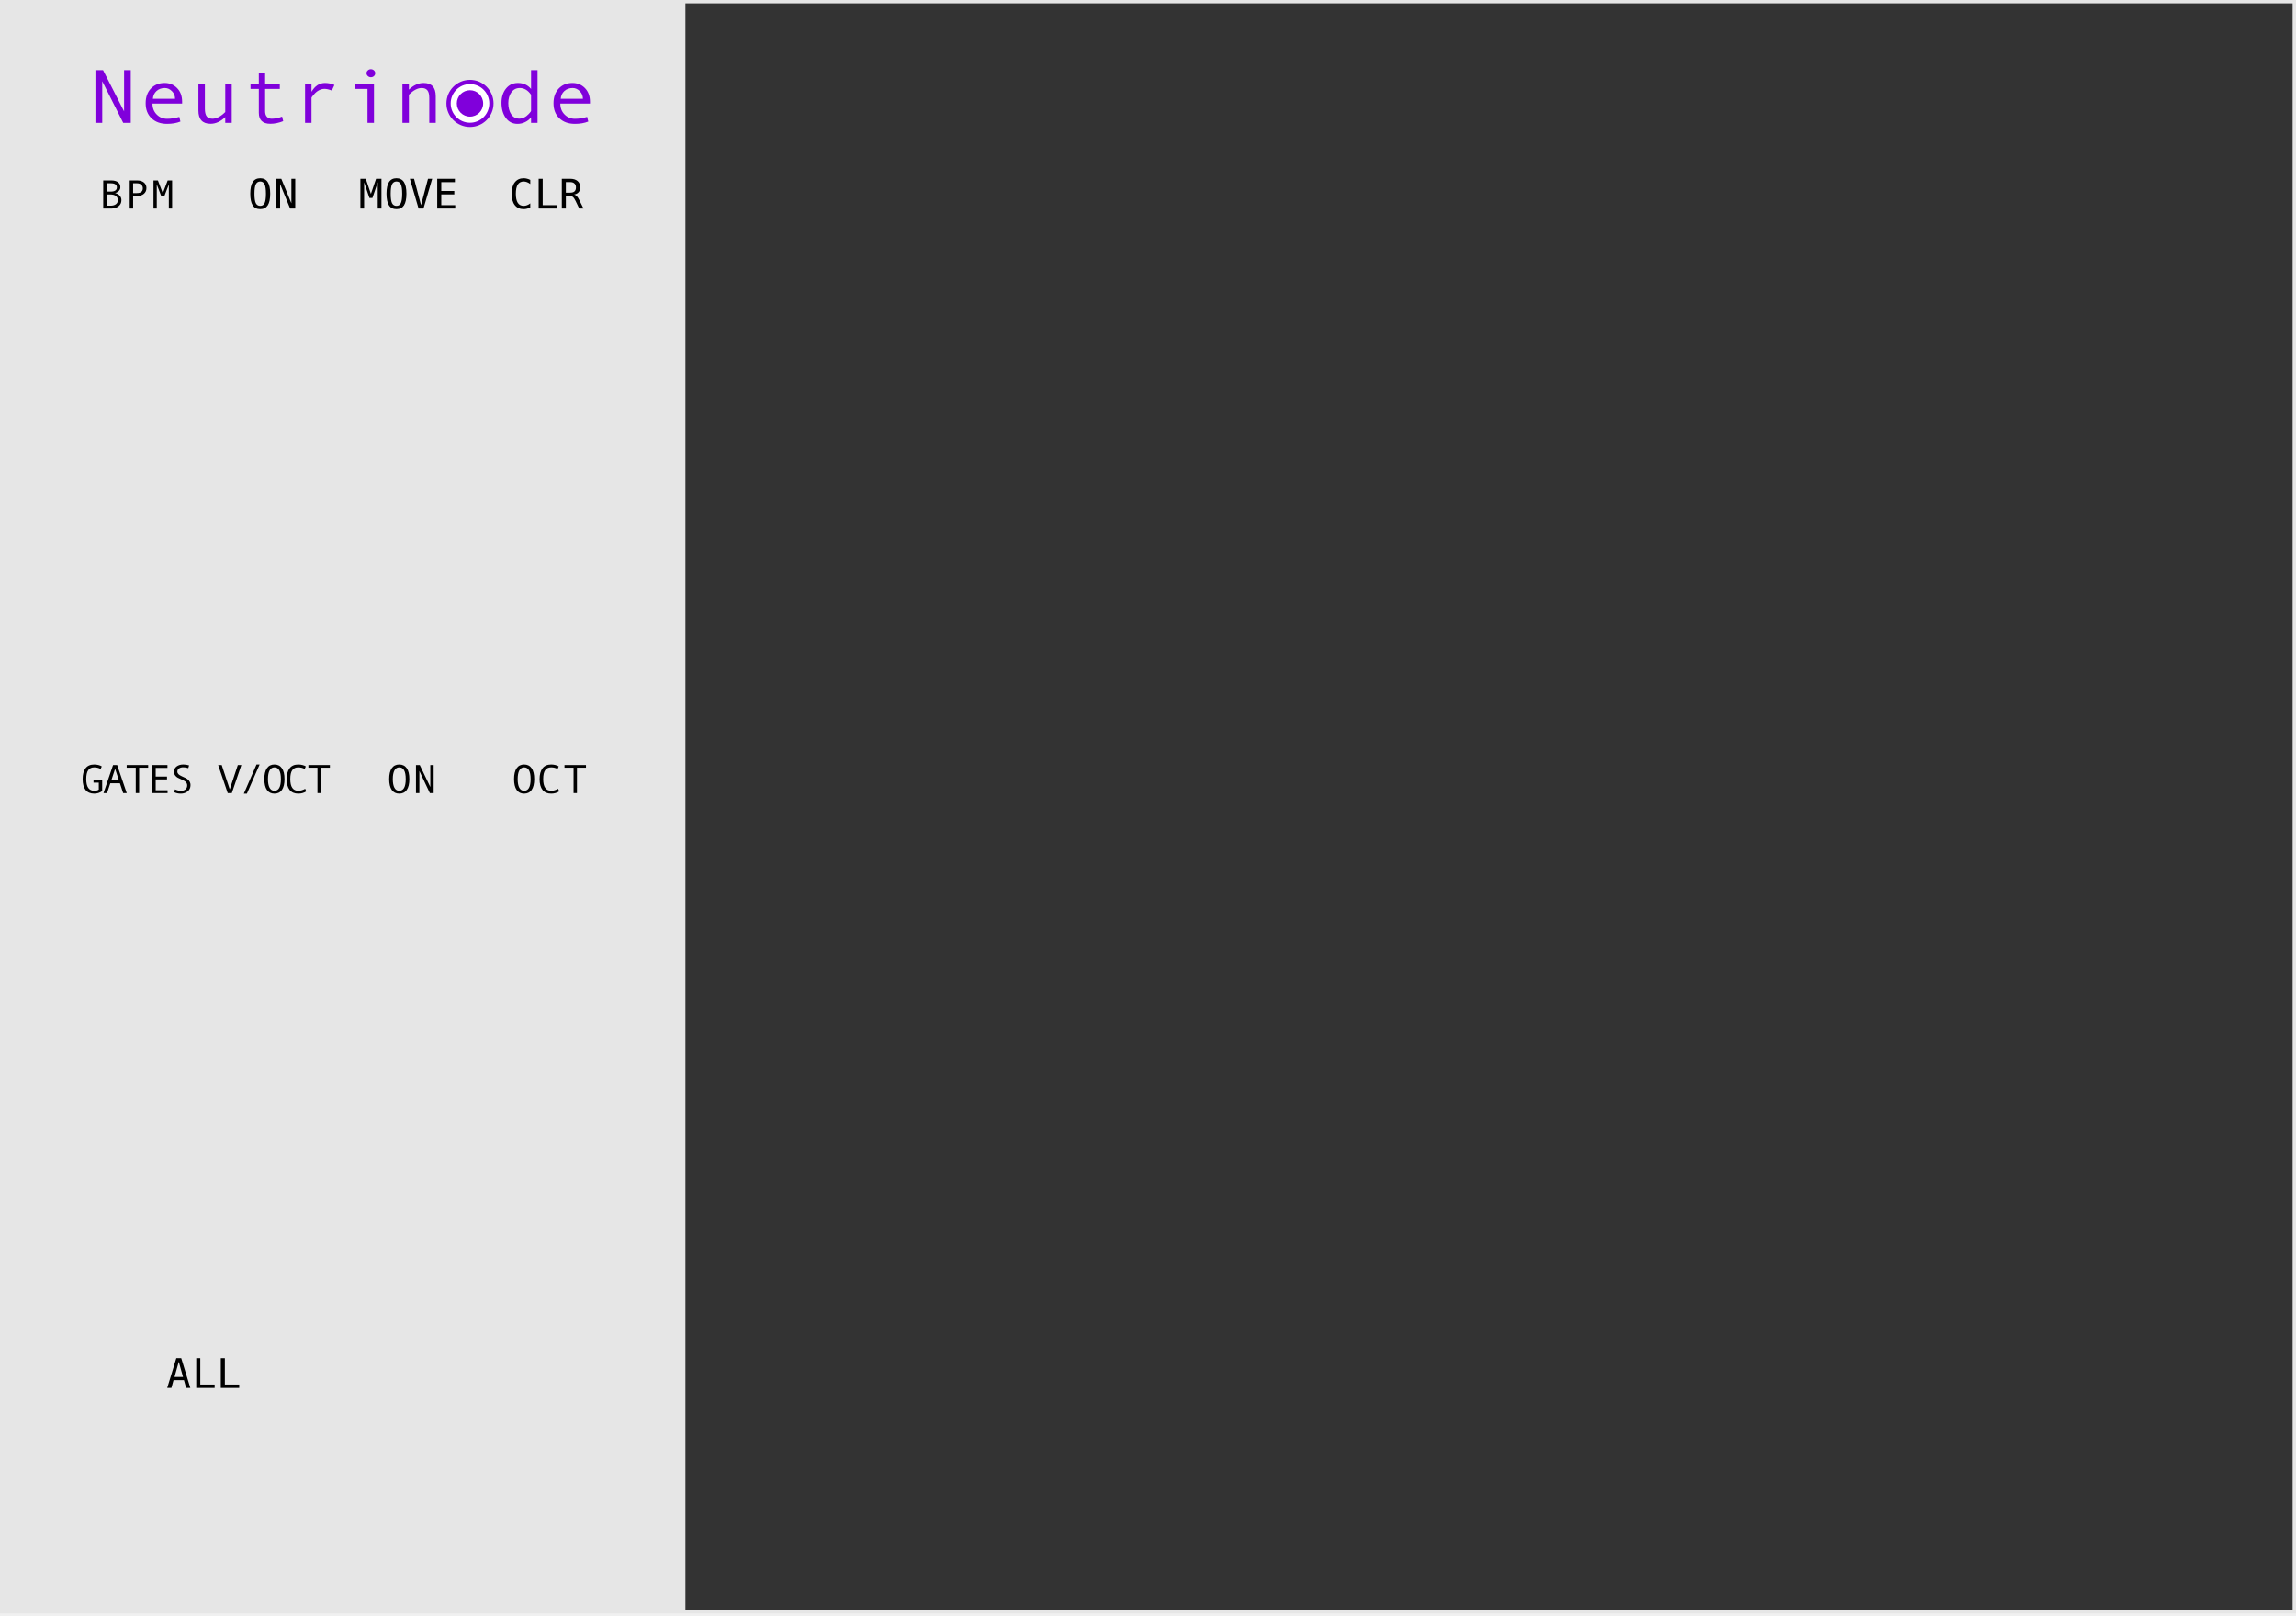
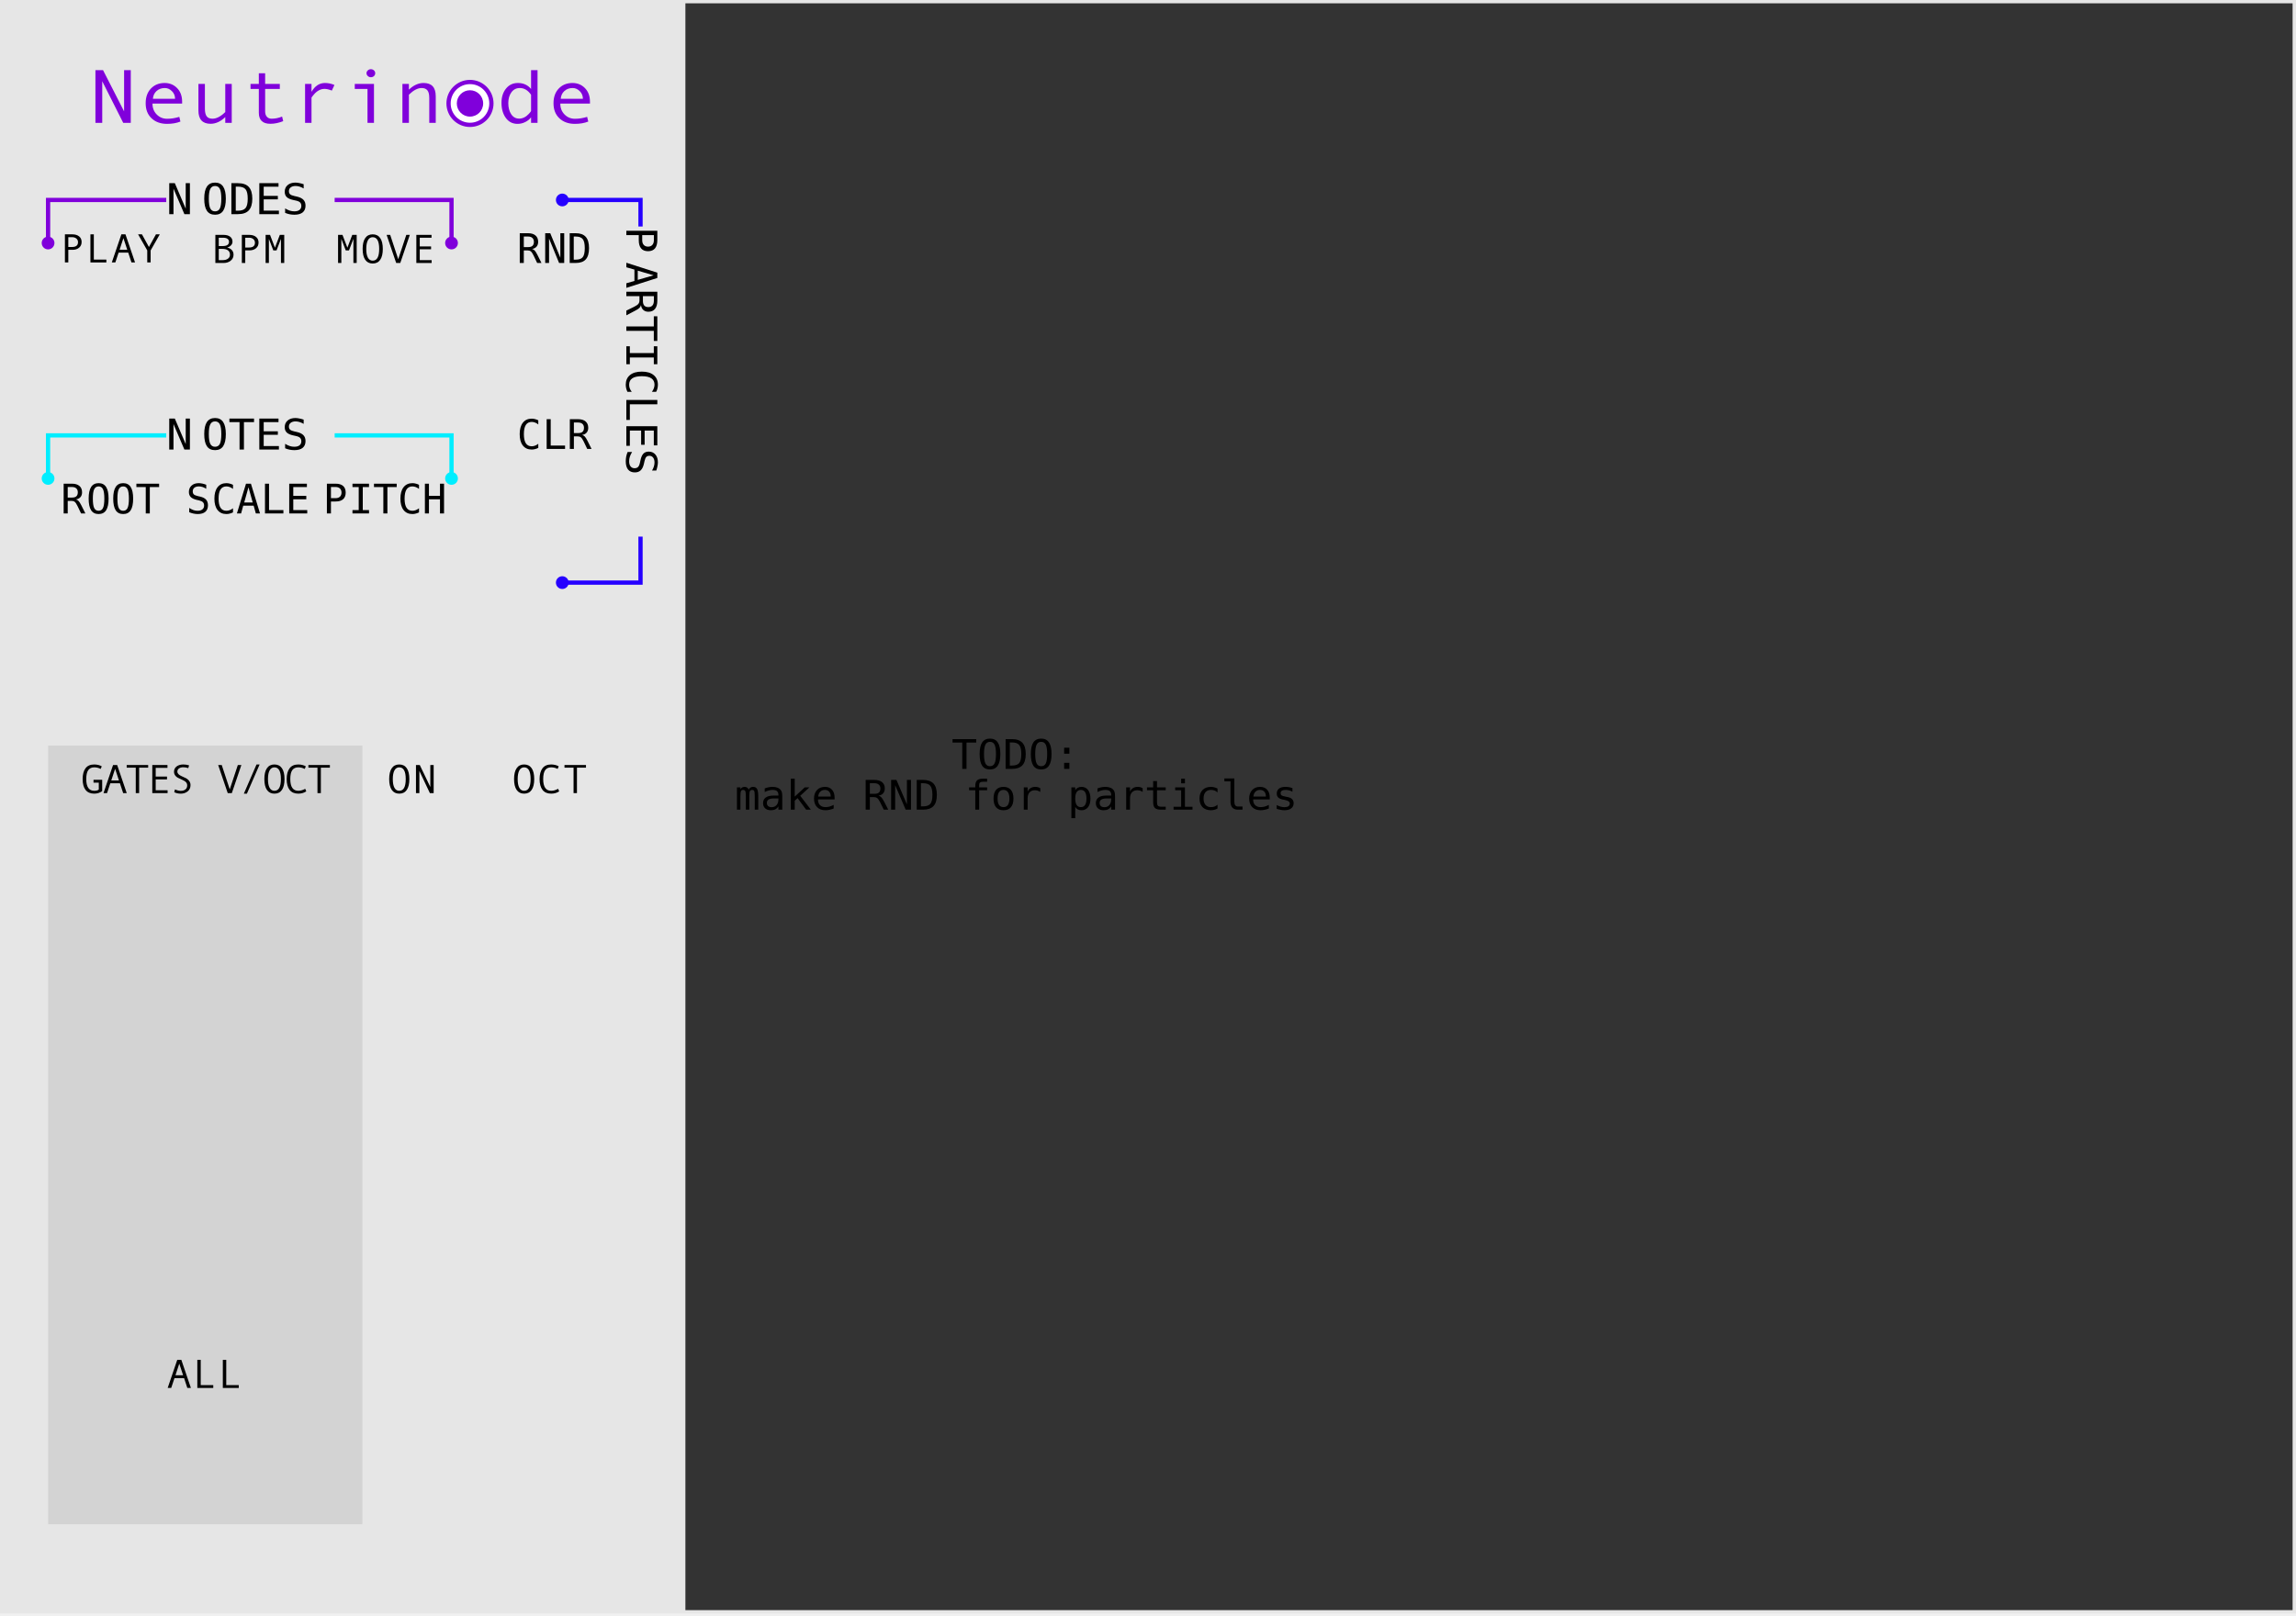
<svg xmlns="http://www.w3.org/2000/svg" width="100%" height="100%" viewBox="0 0 540 380" version="1.1" xml:space="preserve" style="fill-rule:evenodd;clip-rule:evenodd;stroke-linecap:round;stroke-linejoin:round;stroke-miterlimit:1.5;">
  <rect id="Neutrinode" x="0" y="0" width="540" height="379.559" style="fill:none;" />
  <clipPath id="_clip1">
    <rect x="0" y="0" width="540" height="379.559" />
  </clipPath>
  <g clip-path="url(#_clip1)">
    <g id="Layer1">
      <rect id="background" x="-9.15" y="-7.016" width="557.155" height="393.592" style="fill:#e6e6e6;" />
      <path d="M548.005,-7.016l-557.155,-0l-0,393.591l557.155,0l-0,-393.591Zm-556.155,1l-0,391.591l555.155,0l-0,-391.591l-555.155,-0Z" style="fill:#646464;" />
      <rect id="rect" x="161.2" y="0.78" width="378" height="378" style="fill:#333;" />
+       <rect x="11.307" y="175.39" width="73.932" height="183.181" style="fill:#282828;fill-opacity:0.1;" />
      <g>
        <path d="M30.757,28.901l-1.775,-0l-4.937,-9.791l0,9.791l-1.6,-0l0,-12.402l1.786,0l4.956,9.703l-0,-9.703l1.57,0l0,12.402Z" style="fill:#8000db;fill-rule:nonzero;" />
        <path d="M42.835,24.365l-6.975,0c-0,1.038 0.333,1.893 1,2.567c0.666,0.674 1.484,1.011 2.453,1.011c0.924,-0 1.877,-0.15 2.859,-0.449l0.263,1.099c-0.897,0.363 -1.945,0.545 -3.141,0.545c-1.509,-0 -2.725,-0.437 -3.649,-1.31c-0.924,-0.873 -1.385,-2.05 -1.385,-3.533c-0,-1.453 0.414,-2.612 1.244,-3.476c0.829,-0.864 1.9,-1.296 3.214,-1.296c1.171,-0 2.15,0.401 2.937,1.204c0.787,0.803 1.18,1.872 1.18,3.208l0,0.43Zm-1.658,-1.116c-0,-0.715 -0.248,-1.317 -0.742,-1.806c-0.494,-0.489 -1.047,-0.734 -1.658,-0.734c-0.787,0 -1.439,0.235 -1.956,0.703c-0.517,0.469 -0.805,1.081 -0.864,1.837l5.22,0Z" style="fill:#8000db;fill-rule:nonzero;" />
        <path d="M54.503,28.901l-1.522,-0l0,-1.354c-1.092,1.049 -2.244,1.573 -3.453,1.573c-1.906,0 -2.859,-1.04 -2.859,-3.12l0,-6.258l1.522,0l0,5.863c0,0.779 0.137,1.361 0.41,1.744c0.273,0.384 0.735,0.576 1.385,0.576c0.93,0 1.929,-0.521 2.995,-1.564l0,-6.619l1.522,0l0,9.159Z" style="fill:#8000db;fill-rule:nonzero;" />
        <path d="M66.61,28.488c-1.021,0.421 -2.026,0.632 -3.014,0.632c-1.815,0 -2.722,-0.864 -2.722,-2.592l-0,-5.599l-1.952,-0l0,-1.187l1.952,0l-0,-2.504l1.483,-0l-0,2.504l3.453,0l0,1.187l-3.453,-0l-0,5.238c-0,0.557 0.136,0.989 0.409,1.297c0.273,0.307 0.644,0.461 1.112,0.461c0.833,0 1.656,-0.167 2.469,-0.501l0.263,1.064Z" style="fill:#8000db;fill-rule:nonzero;" />
        <path d="M78.659,19.989l-0.615,1.318c-0.67,-0.264 -1.249,-0.396 -1.737,-0.396c-0.448,0 -0.887,0.116 -1.317,0.348c-0.429,0.231 -0.824,0.562 -1.185,0.993c-0.361,0.43 -0.541,0.672 -0.541,0.725l-0,5.924l-1.513,-0l0,-9.159l1.513,0l-0,1.855c0.813,-1.383 1.866,-2.074 3.16,-2.074c0.768,-0 1.513,0.155 2.235,0.466Z" style="fill:#8000db;fill-rule:nonzero;" />
        <path d="M87.214,16.28c0.287,-0 0.531,0.092 0.732,0.276c0.202,0.185 0.303,0.406 0.303,0.664c-0,0.269 -0.1,0.495 -0.298,0.677c-0.198,0.181 -0.444,0.272 -0.737,0.272c-0.266,0 -0.502,-0.095 -0.707,-0.285c-0.205,-0.191 -0.307,-0.412 -0.307,-0.664c-0,-0.252 0.102,-0.472 0.307,-0.659c0.205,-0.188 0.441,-0.281 0.707,-0.281Zm0.742,12.621l-1.522,-0l0,-7.972l-2.995,-0l-0,-1.187l4.517,0l-0,9.159Z" style="fill:#8000db;fill-rule:nonzero;" />
        <path d="M102.482,28.901l-1.522,-0l0,-5.871c0,-0.815 -0.144,-1.405 -0.434,-1.771c-0.289,-0.367 -0.743,-0.55 -1.361,-0.55c-0.93,0 -1.928,0.522 -2.995,1.565l0,6.627l-1.522,-0l0,-9.159l1.522,0l0,1.345c1.093,-1.043 2.244,-1.564 3.454,-1.564c1.906,-0 2.858,1.037 2.858,3.111l0,6.267Z" style="fill:#8000db;fill-rule:nonzero;" />
        <path d="M110.531,19.523c1.398,-0 2.51,0.439 3.336,1.318c0.826,0.879 1.239,2.036 1.239,3.472c0,1.447 -0.413,2.613 -1.239,3.498c-0.826,0.885 -1.938,1.327 -3.336,1.327c-1.405,-0 -2.519,-0.441 -3.341,-1.323c-0.823,-0.882 -1.235,-2.049 -1.235,-3.502c0,-1.442 0.413,-2.6 1.239,-3.476c0.826,-0.876 1.939,-1.314 3.337,-1.314Zm-0,8.42c0.924,-0 1.652,-0.352 2.185,-1.055c0.534,-0.703 0.8,-1.556 0.8,-2.558c0,-1.054 -0.263,-1.922 -0.79,-2.601c-0.527,-0.68 -1.258,-1.02 -2.195,-1.02c-0.943,0 -1.675,0.336 -2.195,1.007c-0.52,0.67 -0.781,1.542 -0.781,2.614c0,1.02 0.264,1.877 0.791,2.571c0.526,0.694 1.255,1.042 2.185,1.042Z" style="fill:#8000db;fill-rule:nonzero;" />
        <path d="M126.423,28.901l-1.522,-0l0,-1.319c-0.312,0.451 -0.759,0.824 -1.341,1.116c-0.582,0.293 -1.195,0.44 -1.839,0.44c-1.164,-0 -2.085,-0.467 -2.761,-1.402c-0.676,-0.934 -1.015,-2.12 -1.015,-3.555c0,-1.342 0.353,-2.454 1.059,-3.336c0.706,-0.881 1.641,-1.322 2.805,-1.322c1.281,-0 2.312,0.468 3.092,1.406l0,-4.43l1.522,0l0,12.402Zm-1.522,-2.804l0,-3.806c-0.728,-1.054 -1.606,-1.582 -2.634,-1.582c-0.839,0 -1.502,0.336 -1.99,1.007c-0.488,0.67 -0.732,1.519 -0.732,2.544c0,1.055 0.23,1.926 0.688,2.615c0.459,0.688 1.088,1.032 1.888,1.032c0.384,0 0.771,-0.093 1.161,-0.281c0.39,-0.187 0.758,-0.469 1.102,-0.844c0.345,-0.375 0.517,-0.603 0.517,-0.685Z" style="fill:#8000db;fill-rule:nonzero;" />
        <path d="M138.755,24.365l-6.976,0c0,1.038 0.334,1.893 1,2.567c0.667,0.674 1.485,1.011 2.454,1.011c0.923,-0 1.876,-0.15 2.858,-0.449l0.264,1.099c-0.898,0.363 -1.945,0.545 -3.142,0.545c-1.509,-0 -2.725,-0.437 -3.648,-1.31c-0.924,-0.873 -1.386,-2.05 -1.386,-3.533c0,-1.453 0.415,-2.612 1.244,-3.476c0.829,-0.864 1.901,-1.296 3.215,-1.296c1.17,-0 2.149,0.401 2.936,1.204c0.787,0.803 1.181,1.872 1.181,3.208l-0,0.43Zm-1.659,-1.116c0,-0.715 -0.247,-1.317 -0.741,-1.806c-0.495,-0.489 -1.047,-0.734 -1.659,-0.734c-0.787,0 -1.439,0.235 -1.956,0.703c-0.517,0.469 -0.805,1.081 -0.863,1.837l5.219,0Z" style="fill:#8000db;fill-rule:nonzero;" />
        <g id="TinyPurpleButton">
          <circle id="PurpleButton" cx="110.536" cy="24.33" r="5.04" style="fill:#fff;stroke:#8000db;stroke-width:1px;" />
          <circle id="PurpleButton1" cx="110.536" cy="24.33" r="3.1" style="fill:#8000db;" />
        </g>
      </g>
      <g>
        <path d="M93.902,179.84c0.771,-0 1.36,0.293 1.765,0.878c0.405,0.586 0.608,1.438 0.608,2.556c-0,1.113 -0.202,1.962 -0.606,2.549c-0.403,0.588 -0.992,0.881 -1.767,0.881c-0.768,0 -1.355,-0.292 -1.76,-0.878c-0.406,-0.586 -0.608,-1.436 -0.608,-2.552c-0,-1.115 0.202,-1.966 0.605,-2.553c0.404,-0.587 0.991,-0.881 1.763,-0.881Zm-0,6.19c1.015,-0 1.523,-0.919 1.523,-2.756c0,-1.839 -0.508,-2.759 -1.523,-2.759c-0.495,-0 -0.872,0.238 -1.131,0.714c-0.258,0.477 -0.388,1.158 -0.388,2.045c0,0.897 0.129,1.58 0.386,2.05c0.257,0.471 0.635,0.706 1.133,0.706Z" style="fill-rule:nonzero;" />
        <path d="M101.993,186.578l-0.889,-0l-2.471,-5.22l0,5.22l-0.8,-0l-0,-6.612l0.893,0l2.481,5.173l-0,-5.173l0.786,0l-0,6.612Z" style="fill-rule:nonzero;" />
      </g>
-       <text x="39.157px" y="326.513px" style="font-family:'AndaleMono', 'Andale Mono', monospace;font-size:9.596px;">A<tspan x="45.158px 51.159px " y="326.513px 326.513px ">LL</tspan>
-       </text>
+       <g>
+         <path d="M44.899,326.513l-0.839,-0l-0.762,-2.315l-2.261,0l-0.771,2.315l-0.83,-0l2.251,-6.611l0.961,-0l2.251,6.611Zm-1.831,-2.985l-0.903,-2.736l-0.898,2.736l1.801,0Z" style="fill-rule:nonzero;" />
+         <path d="M50.158,326.513l-3.75,-0l0,-6.611l0.801,-0l-0,5.941l2.949,-0l0,0.67Z" style="fill-rule:nonzero;" />
+         <path d="M56.159,326.513l-3.75,-0l0,-6.611l0.801,-0l-0,5.941l2.949,-0l0,0.67Z" style="fill-rule:nonzero;" />
+       </g>
      <g>
        <path d="M123.272,179.84c0.771,-0 1.36,0.293 1.765,0.878c0.405,0.586 0.608,1.438 0.608,2.556c-0,1.113 -0.202,1.962 -0.606,2.549c-0.403,0.588 -0.993,0.881 -1.767,0.881c-0.769,0 -1.355,-0.292 -1.761,-0.878c-0.405,-0.586 -0.607,-1.436 -0.607,-2.552c-0,-1.115 0.201,-1.966 0.605,-2.553c0.404,-0.587 0.991,-0.881 1.763,-0.881Zm-0,6.19c1.015,-0 1.523,-0.919 1.523,-2.756c0,-1.839 -0.508,-2.759 -1.523,-2.759c-0.495,-0 -0.872,0.238 -1.131,0.714c-0.258,0.477 -0.388,1.158 -0.388,2.045c0,0.897 0.129,1.58 0.386,2.05c0.257,0.471 0.635,0.706 1.133,0.706Z" style="fill-rule:nonzero;" />
        <path d="M131.514,186.166c-0.54,0.359 -1.167,0.538 -1.88,0.538c-0.892,0 -1.57,-0.293 -2.034,-0.881c-0.464,-0.587 -0.695,-1.436 -0.695,-2.549c-0,-1.074 0.224,-1.915 0.673,-2.523c0.45,-0.607 1.135,-0.911 2.056,-0.911c0.332,-0 0.661,0.04 0.986,0.122c0.326,0.081 0.588,0.189 0.786,0.323l-0.263,0.604c-0.459,-0.249 -0.962,-0.374 -1.509,-0.374c-0.635,-0 -1.107,0.221 -1.416,0.663c-0.309,0.442 -0.464,1.141 -0.464,2.096c0,1.837 0.627,2.756 1.88,2.756c0.531,-0 1.074,-0.157 1.631,-0.469l0.249,0.605Z" style="fill-rule:nonzero;" />
        <path d="M137.818,180.59l-2.124,-0l-0,5.988l-0.796,-0l-0,-5.988l-2.134,-0l-0,-0.624l5.054,0l-0,0.624Z" style="fill-rule:nonzero;" />
      </g>
      <g>
-         <path d="M27.088,45.434c0.459,0.103 0.819,0.303 1.08,0.6c0.26,0.297 0.39,0.65 0.39,1.059c0,0.6 -0.227,1.078 -0.681,1.434c-0.454,0.356 -1,0.534 -1.638,0.534l-1.958,-0l-0,-6.612l1.909,0c0.664,0 1.183,0.14 1.558,0.42c0.374,0.279 0.561,0.674 0.561,1.183c0,0.312 -0.108,0.59 -0.325,0.834c-0.216,0.244 -0.515,0.42 -0.896,0.529l0,0.019Zm-2.006,-0.356l0.937,0c0.98,0 1.47,-0.336 1.47,-1.007c-0,-0.306 -0.121,-0.542 -0.361,-0.706c-0.241,-0.164 -0.595,-0.246 -1.06,-0.246l-0.986,0l-0,1.959Zm-0,3.313l0.908,-0c0.53,-0 0.951,-0.116 1.262,-0.347c0.311,-0.231 0.466,-0.548 0.466,-0.951c0,-0.428 -0.153,-0.759 -0.459,-0.993c-0.306,-0.235 -0.748,-0.352 -1.328,-0.352l-0.849,0l-0,2.643Z" style="fill-rule:nonzero;" />
-         <path d="M30.511,42.449l1.748,0c0.661,0 1.19,0.16 1.587,0.478c0.397,0.319 0.596,0.758 0.596,1.317c-0,0.562 -0.198,1.011 -0.593,1.347c-0.396,0.336 -0.914,0.504 -1.555,0.504l-0.982,-0l0,2.966l-0.801,-0l0,-6.612Zm0.801,2.976l0.869,-0c0.941,-0 1.411,-0.378 1.411,-1.134c0,-0.35 -0.127,-0.633 -0.383,-0.848c-0.255,-0.216 -0.585,-0.324 -0.989,-0.324l-0.908,0l0,2.306Z" style="fill-rule:nonzero;" />
-         <path d="M40.482,49.061l-0.771,-0l-0,-5.67l-1.041,2.713l-0.756,0l-1.04,-2.713l-0,5.67l-0.772,-0l0,-6.612l1.04,0l1.152,3.013l1.148,-3.013l1.04,0l-0,6.612Z" style="fill-rule:nonzero;" />
+         <path d="M53.457,58.239c0.459,0.103 0.819,0.303 1.079,0.6c0.261,0.296 0.391,0.649 0.391,1.059c-0,0.599 -0.227,1.077 -0.681,1.433c-0.454,0.356 -1,0.535 -1.638,0.535l-1.958,-0l-0,-6.612l1.909,0c0.664,0 1.183,0.14 1.557,0.419c0.375,0.28 0.562,0.674 0.562,1.184c-0,0.312 -0.108,0.59 -0.325,0.834c-0.216,0.243 -0.515,0.42 -0.896,0.529l0,0.019Zm-2.007,-0.356l0.938,-0c0.98,-0 1.47,-0.336 1.47,-1.008c-0,-0.306 -0.121,-0.541 -0.362,-0.705c-0.241,-0.164 -0.594,-0.246 -1.059,-0.246l-0.987,0l0,1.959Zm0,3.313l0.909,-0c0.53,-0 0.951,-0.116 1.262,-0.347c0.311,-0.231 0.466,-0.548 0.466,-0.951c0,-0.428 -0.153,-0.759 -0.459,-0.994c-0.306,-0.234 -0.749,-0.351 -1.328,-0.351l-0.85,-0l0,2.643Z" style="fill-rule:nonzero;" />
+         <path d="M56.88,55.254l1.748,0c0.661,0 1.19,0.159 1.587,0.478c0.397,0.319 0.596,0.758 0.596,1.317c-0,0.562 -0.198,1.011 -0.594,1.347c-0.395,0.336 -0.913,0.504 -1.555,0.504l-0.981,-0l-0,2.966l-0.801,-0l0,-6.612Zm0.801,2.975l0.869,0c0.941,0 1.411,-0.377 1.411,-1.133c0,-0.35 -0.128,-0.633 -0.383,-0.849c-0.256,-0.215 -0.585,-0.323 -0.989,-0.323l-0.908,0l-0,2.305Z" style="fill-rule:nonzero;" />
+         <path d="M66.851,61.866l-0.772,-0l0,-5.67l-1.04,2.713l-0.757,-0l-1.04,-2.713l0,5.67l-0.771,-0l-0,-6.612l1.04,0l1.152,3.013l1.148,-3.013l1.04,0l-0,6.612Z" style="fill-rule:nonzero;" />
      </g>
-       <text x="58.316px" y="49.061px" style="font-family:'AndaleMono', 'Andale Mono', monospace;font-size:9.596px;">O<tspan x="64.317px " y="49.061px ">N</tspan>
+       <g>
+         <path d="M15.267,55.128l1.748,-0c0.66,-0 1.189,0.159 1.587,0.478c0.397,0.318 0.595,0.757 0.595,1.316c0,0.562 -0.198,1.012 -0.593,1.347c-0.396,0.336 -0.914,0.504 -1.555,0.504l-0.982,0l0,2.966l-0.8,0l-0,-6.611Zm0.8,2.975l0.869,-0c0.941,-0 1.412,-0.378 1.412,-1.134c-0,-0.35 -0.128,-0.633 -0.384,-0.848c-0.255,-0.216 -0.585,-0.323 -0.988,-0.323l-0.909,-0l0,2.305Z" style="fill-rule:nonzero;" />
+         <path d="M25.018,61.739l-3.75,0l-0,-6.611l0.8,-0l0,5.941l2.95,-0l-0,0.67Z" style="fill-rule:nonzero;" />
+         <path d="M31.761,61.739l-0.84,0l-0.762,-2.315l-2.261,0l-0.771,2.315l-0.83,0l2.251,-6.611l0.962,-0l2.251,6.611Zm-1.831,-2.985l-0.904,-2.736l-0.898,2.736l1.802,0Z" style="fill-rule:nonzero;" />
+         <path d="M37.581,55.128l-2.153,3.781l-0,2.83l-0.796,0l-0,-2.83l-2.154,-3.781l0.904,-0l1.645,2.975l1.651,-2.975l0.903,-0Z" style="fill-rule:nonzero;" />
+       </g>
+       <text x="14.302px" y="120.787px" style="font-family:'AndaleMono', 'Andale Mono', monospace;font-size:9.596px;">R<tspan x="20.303px 26.304px 32.305px " y="120.787px 120.787px 120.787px ">OOT</tspan>
      </text>
-       <text x="119.683px" y="49.061px" style="font-family:'AndaleMono', 'Andale Mono', monospace;font-size:9.596px;">C<tspan x="125.684px 131.685px " y="49.061px 49.061px ">LR</tspan>
+       <text x="43.77px" y="120.787px" style="font-family:'AndaleMono', 'Andale Mono', monospace;font-size:9.596px;">S<tspan x="49.771px 55.772px 61.773px 67.774px " y="120.787px 120.787px 120.787px 120.787px ">CALE</tspan>
      </text>
-       <text x="84.356px" y="49.061px" style="font-family:'AndaleMono', 'Andale Mono', monospace;font-size:9.596px;">M<tspan x="90.357px 96.358px 102.359px " y="49.061px 49.061px 49.061px ">OVE</tspan>
+       <text x="75.959px" y="120.787px" style="font-family:'AndaleMono', 'Andale Mono', monospace;font-size:9.596px;">P<tspan x="81.96px 87.961px 93.962px 99.963px " y="120.787px 120.787px 120.787px 120.787px ">ITCH</tspan>
      </text>
+       <g transform="matrix(0.900901,0,0,0.959619,-1723.27,-308.277)">
+         <g transform="matrix(1.11,0,0,1,-237.738,0)">
+           <text x="2161.25px" y="509.739px" style="font-family:'AndaleMono', 'Andale Mono', monospace;font-size:10px;">TODO:</text>
+         </g>
+         <g transform="matrix(1.11,0,0,1,-231.51,0)">
+           <text x="2104.63px" y="519.739px" style="font-family:'AndaleMono', 'Andale Mono', monospace;font-size:10px;">make RND for particles</text>
+         </g>
+       </g>
+       <text x="121.57px" y="61.866px" style="font-family:'AndaleMono', 'Andale Mono', monospace;font-size:9.596px;">R<tspan x="127.571px 133.572px " y="61.866px 61.866px ">ND</tspan>
+       </text>
+       <text x="121.57px" y="105.614px" style="font-family:'AndaleMono', 'Andale Mono', monospace;font-size:9.596px;">C<tspan x="127.571px 133.572px " y="105.614px 105.614px ">LR</tspan>
+       </text>
+       <g>
+         <path d="M83.889,61.866l-0.771,-0l-0,-5.67l-1.04,2.713l-0.757,-0l-1.04,-2.713l-0,5.67l-0.772,-0l0,-6.612l1.04,0l1.153,3.013l1.147,-3.013l1.04,0l0,6.612Z" style="fill-rule:nonzero;" />
+         <path d="M87.659,55.128c0.771,-0 1.359,0.292 1.765,0.878c0.405,0.586 0.608,1.438 0.608,2.556c-0,1.112 -0.202,1.962 -0.606,2.549c-0.403,0.587 -0.993,0.881 -1.767,0.881c-0.769,0 -1.355,-0.293 -1.761,-0.878c-0.405,-0.586 -0.608,-1.437 -0.608,-2.552c0,-1.115 0.202,-1.966 0.606,-2.554c0.404,-0.587 0.991,-0.88 1.763,-0.88Zm-0,6.189c1.015,0 1.523,-0.918 1.523,-2.755c0,-1.84 -0.508,-2.76 -1.523,-2.76c-0.495,0 -0.872,0.239 -1.131,0.715c-0.259,0.476 -0.388,1.158 -0.388,2.045c0,0.897 0.129,1.58 0.386,2.05c0.257,0.47 0.635,0.705 1.133,0.705Z" style="fill-rule:nonzero;" />
+         <path d="M96.389,55.254l-2.246,6.612l-0.962,-0l-2.251,-6.612l0.84,0l1.89,5.721l1.899,-5.721l0.83,0Z" style="fill-rule:nonzero;" />
+         <path d="M101.521,61.866l-3.599,-0l0,-6.612l3.57,0l-0,0.67l-2.769,0l0,2.048l2.661,-0l0,0.67l-2.661,-0l0,2.554l2.798,-0l-0,0.67Z" style="fill-rule:nonzero;" />
+       </g>
+       <g>
+         <path d="M9.807,57.168c0,0.828 0.673,1.5 1.5,1.5c0.828,-0 1.5,-0.672 1.5,-1.5c0,-0.828 -0.672,-1.5 -1.5,-1.5c-0.827,-0 -1.5,0.672 -1.5,1.5Z" style="fill:#8000db;" />
+         <path d="M107.693,57.168c-0,0.828 -0.672,1.5 -1.5,1.5c-0.828,-0 -1.5,-0.672 -1.5,-1.5c-0,-0.828 0.672,-1.5 1.5,-1.5c0.828,-0 1.5,0.672 1.5,1.5Z" style="fill:#8000db;" />
+         <path d="M11.307,56.268l0,-9.226l94.886,-0l-0,9.226" style="fill:none;stroke:#8000db;stroke-width:1px;stroke-linecap:square;stroke-linejoin:miter;" />
+         <g transform="matrix(0.900901,0,0,0.959619,-1903.17,-438.776)">
+           <rect x="2155.92" y="500.285" width="43.961" height="11.723" style="fill:#e6e6e6;" />
+           <g transform="matrix(1.11,0,0,1,-237.152,0)">
+             <text x="2155.92px" y="509.739px" style="font-family:'AndaleMono', 'Andale Mono', monospace;font-size:10.421px;">N<tspan x="2164.26px 2172.6px 2180.94px 2189.28px " y="509.739px 509.739px 509.739px 509.739px ">ODES</tspan>
+             </text>
+           </g>
+         </g>
+       </g>
+       <g>
+         <path d="M9.807,112.549c0,0.828 0.673,1.5 1.5,1.5c0.828,0 1.5,-0.672 1.5,-1.5c0,-0.828 -0.672,-1.5 -1.5,-1.5c-0.827,0 -1.5,0.672 -1.5,1.5Z" style="fill:#0ef;" />
+         <path d="M107.693,112.549c-0,0.828 -0.672,1.5 -1.5,1.5c-0.828,0 -1.5,-0.672 -1.5,-1.5c-0,-0.828 0.672,-1.5 1.5,-1.5c0.828,0 1.5,0.672 1.5,1.5Z" style="fill:#0ef;" />
+         <path d="M11.307,111.649l0,-9.225l94.886,-0l-0,9.225" style="fill:none;stroke:#0ef;stroke-width:1px;stroke-linecap:square;stroke-linejoin:miter;" />
+         <g transform="matrix(0.900901,0,0,0.959619,-1903.17,-383.395)">
+           <rect x="2155.92" y="500.285" width="43.961" height="11.723" style="fill:#e6e6e6;" />
+           <g transform="matrix(1.11,0,0,1,-237.152,0)">
+             <text x="2155.92px" y="509.739px" style="font-family:'AndaleMono', 'Andale Mono', monospace;font-size:10.421px;">N<tspan x="2164.26px 2172.6px 2180.94px 2189.28px " y="509.739px 509.739px 509.739px 509.739px ">OTES</tspan>
+             </text>
+           </g>
+         </g>
+       </g>
+       <g>
+         <circle cx="132.247" cy="47.042" r="1.5" style="fill:#2600ff;" />
+         <path d="M132.247,138.557c-0.828,-0 -1.5,-0.672 -1.5,-1.5c0,-0.828 0.672,-1.5 1.5,-1.5c0.828,-0 1.5,0.672 1.5,1.5c0,0.828 -0.672,1.5 -1.5,1.5Z" style="fill:#2600ff;" />
+         <path d="M133.147,47.042l17.498,-0l0,90.015l-17.498,-0" style="fill:none;stroke:#2600ff;stroke-width:1px;stroke-linecap:square;stroke-linejoin:miter;" />
+         <g transform="matrix(5.51643e-17,0.900901,-0.959619,5.87597e-17,636.464,-1872.31)">
+           <rect x="2137.41" y="500.285" width="80.98" height="11.723" style="fill:#e6e6e6;" />
+           <g transform="matrix(1.11,0,0,1,-235.116,0)">
+             <text x="2137.41px" y="509.739px" style="font-family:'AndaleMono', 'Andale Mono', monospace;font-size:10.421px;">P<tspan x="2145.75px 2154.09px 2162.43px 2170.76px 2179.1px 2187.44px 2195.78px 2204.12px " y="509.739px 509.739px 509.739px 509.739px 509.739px 509.739px 509.739px 509.739px ">ARTICLES</tspan>
+             </text>
+           </g>
+         </g>
+       </g>
      <g>
        <path d="M24.035,186.109c-0.563,0.397 -1.187,0.595 -1.87,0.595c-0.896,0 -1.574,-0.291 -2.037,-0.874c-0.462,-0.582 -0.693,-1.434 -0.693,-2.556c0,-1.083 0.224,-1.927 0.672,-2.53c0.447,-0.603 1.133,-0.904 2.058,-0.904c0.332,-0 0.66,0.04 0.986,0.122c0.325,0.081 0.588,0.189 0.786,0.323l-0.264,0.604c-0.459,-0.249 -0.962,-0.374 -1.508,-0.374c-0.632,-0 -1.103,0.221 -1.414,0.665c-0.311,0.444 -0.466,1.142 -0.466,2.094c-0,1.837 0.626,2.756 1.88,2.756c0.472,-0 0.828,-0.096 1.069,-0.286l-0,-1.631l-1.24,0l-0,-0.665l2.041,-0l-0,2.661Z" style="fill-rule:nonzero;" />
        <path d="M29.808,186.578l-0.84,-0l-0.761,-2.315l-2.261,0l-0.772,2.315l-0.83,-0l2.251,-6.612l0.962,0l2.251,6.612Zm-1.831,-2.985l-0.903,-2.736l-0.899,2.736l1.802,0Z" style="fill-rule:nonzero;" />
        <path d="M34.849,180.59l-2.124,-0l0,5.988l-0.796,-0l0,-5.988l-2.134,-0l0,-0.624l5.054,0l0,0.624Z" style="fill-rule:nonzero;" />
        <path d="M39.417,186.578l-3.599,-0l-0,-6.612l3.569,0l0,0.67l-2.768,0l-0,2.048l2.661,0l-0,0.67l-2.661,0l-0,2.554l2.798,-0l-0,0.67Z" style="fill-rule:nonzero;" />
        <path d="M44.287,180.697c-0.41,-0.134 -0.799,-0.201 -1.167,-0.201c-0.417,-0 -0.756,0.091 -1.018,0.274c-0.262,0.183 -0.393,0.443 -0.393,0.78c-0,0.4 0.343,0.751 1.03,1.054c0.508,0.225 0.844,0.382 1.008,0.469c0.165,0.087 0.331,0.208 0.501,0.361c0.169,0.153 0.305,0.333 0.407,0.541c0.103,0.208 0.154,0.441 0.154,0.7c0,0.644 -0.225,1.143 -0.676,1.498c-0.451,0.354 -0.982,0.531 -1.594,0.531c-0.593,0 -1.112,-0.112 -1.558,-0.337l0.166,-0.661c0.524,0.228 0.981,0.342 1.372,0.342c0.456,0 0.821,-0.113 1.096,-0.339c0.275,-0.227 0.413,-0.538 0.413,-0.935c-0,-0.294 -0.09,-0.543 -0.269,-0.747c-0.179,-0.205 -0.509,-0.414 -0.991,-0.626c-0.495,-0.219 -0.814,-0.368 -0.959,-0.448c-0.145,-0.079 -0.289,-0.189 -0.432,-0.33c-0.144,-0.14 -0.254,-0.298 -0.333,-0.473c-0.078,-0.175 -0.117,-0.366 -0.117,-0.572c0,-0.546 0.205,-0.973 0.616,-1.279c0.41,-0.306 0.929,-0.459 1.557,-0.459c0.459,-0 0.915,0.067 1.367,0.201l-0.18,0.656Z" style="fill-rule:nonzero;" />
      </g>
      <g>
        <path d="M56.769,179.966l-2.246,6.612l-0.962,-0l-2.251,-6.612l0.84,0l1.889,5.722l1.9,-5.722l0.83,0Z" style="fill-rule:nonzero;" />
        <path d="M61.063,179.84l-2.993,6.864l-0.718,0l2.978,-6.864l0.733,-0Z" style="fill-rule:nonzero;" />
        <path d="M64.541,179.84c0.772,-0 1.36,0.293 1.765,0.878c0.406,0.586 0.608,1.438 0.608,2.556c0,1.113 -0.201,1.962 -0.605,2.549c-0.404,0.588 -0.993,0.881 -1.768,0.881c-0.768,0 -1.355,-0.292 -1.76,-0.878c-0.405,-0.586 -0.608,-1.436 -0.608,-2.552c0,-1.115 0.202,-1.966 0.606,-2.553c0.403,-0.587 0.991,-0.881 1.762,-0.881Zm0,6.19c1.016,-0 1.524,-0.919 1.524,-2.756c-0,-1.839 -0.508,-2.759 -1.524,-2.759c-0.494,-0 -0.871,0.238 -1.13,0.714c-0.259,0.477 -0.388,1.158 -0.388,2.045c-0,0.897 0.128,1.58 0.385,2.05c0.258,0.471 0.635,0.706 1.133,0.706Z" style="fill-rule:nonzero;" />
        <path d="M72.033,186.166c-0.54,0.359 -1.167,0.538 -1.879,0.538c-0.892,0 -1.57,-0.293 -2.034,-0.881c-0.464,-0.587 -0.696,-1.436 -0.696,-2.549c0,-1.074 0.225,-1.915 0.674,-2.523c0.449,-0.607 1.134,-0.911 2.056,-0.911c0.332,-0 0.66,0.04 0.986,0.122c0.325,0.081 0.587,0.189 0.786,0.323l-0.264,0.604c-0.459,-0.249 -0.962,-0.374 -1.508,-0.374c-0.635,-0 -1.107,0.221 -1.416,0.663c-0.31,0.442 -0.464,1.141 -0.464,2.096c-0,1.837 0.626,2.756 1.88,2.756c0.53,-0 1.074,-0.157 1.63,-0.469l0.249,0.605Z" style="fill-rule:nonzero;" />
        <path d="M77.587,180.59l-2.124,-0l0,5.988l-0.796,-0l0,-5.988l-2.134,-0l0,-0.624l5.054,0l0,0.624Z" style="fill-rule:nonzero;" />
      </g>
    </g>
  </g>
</svg>
